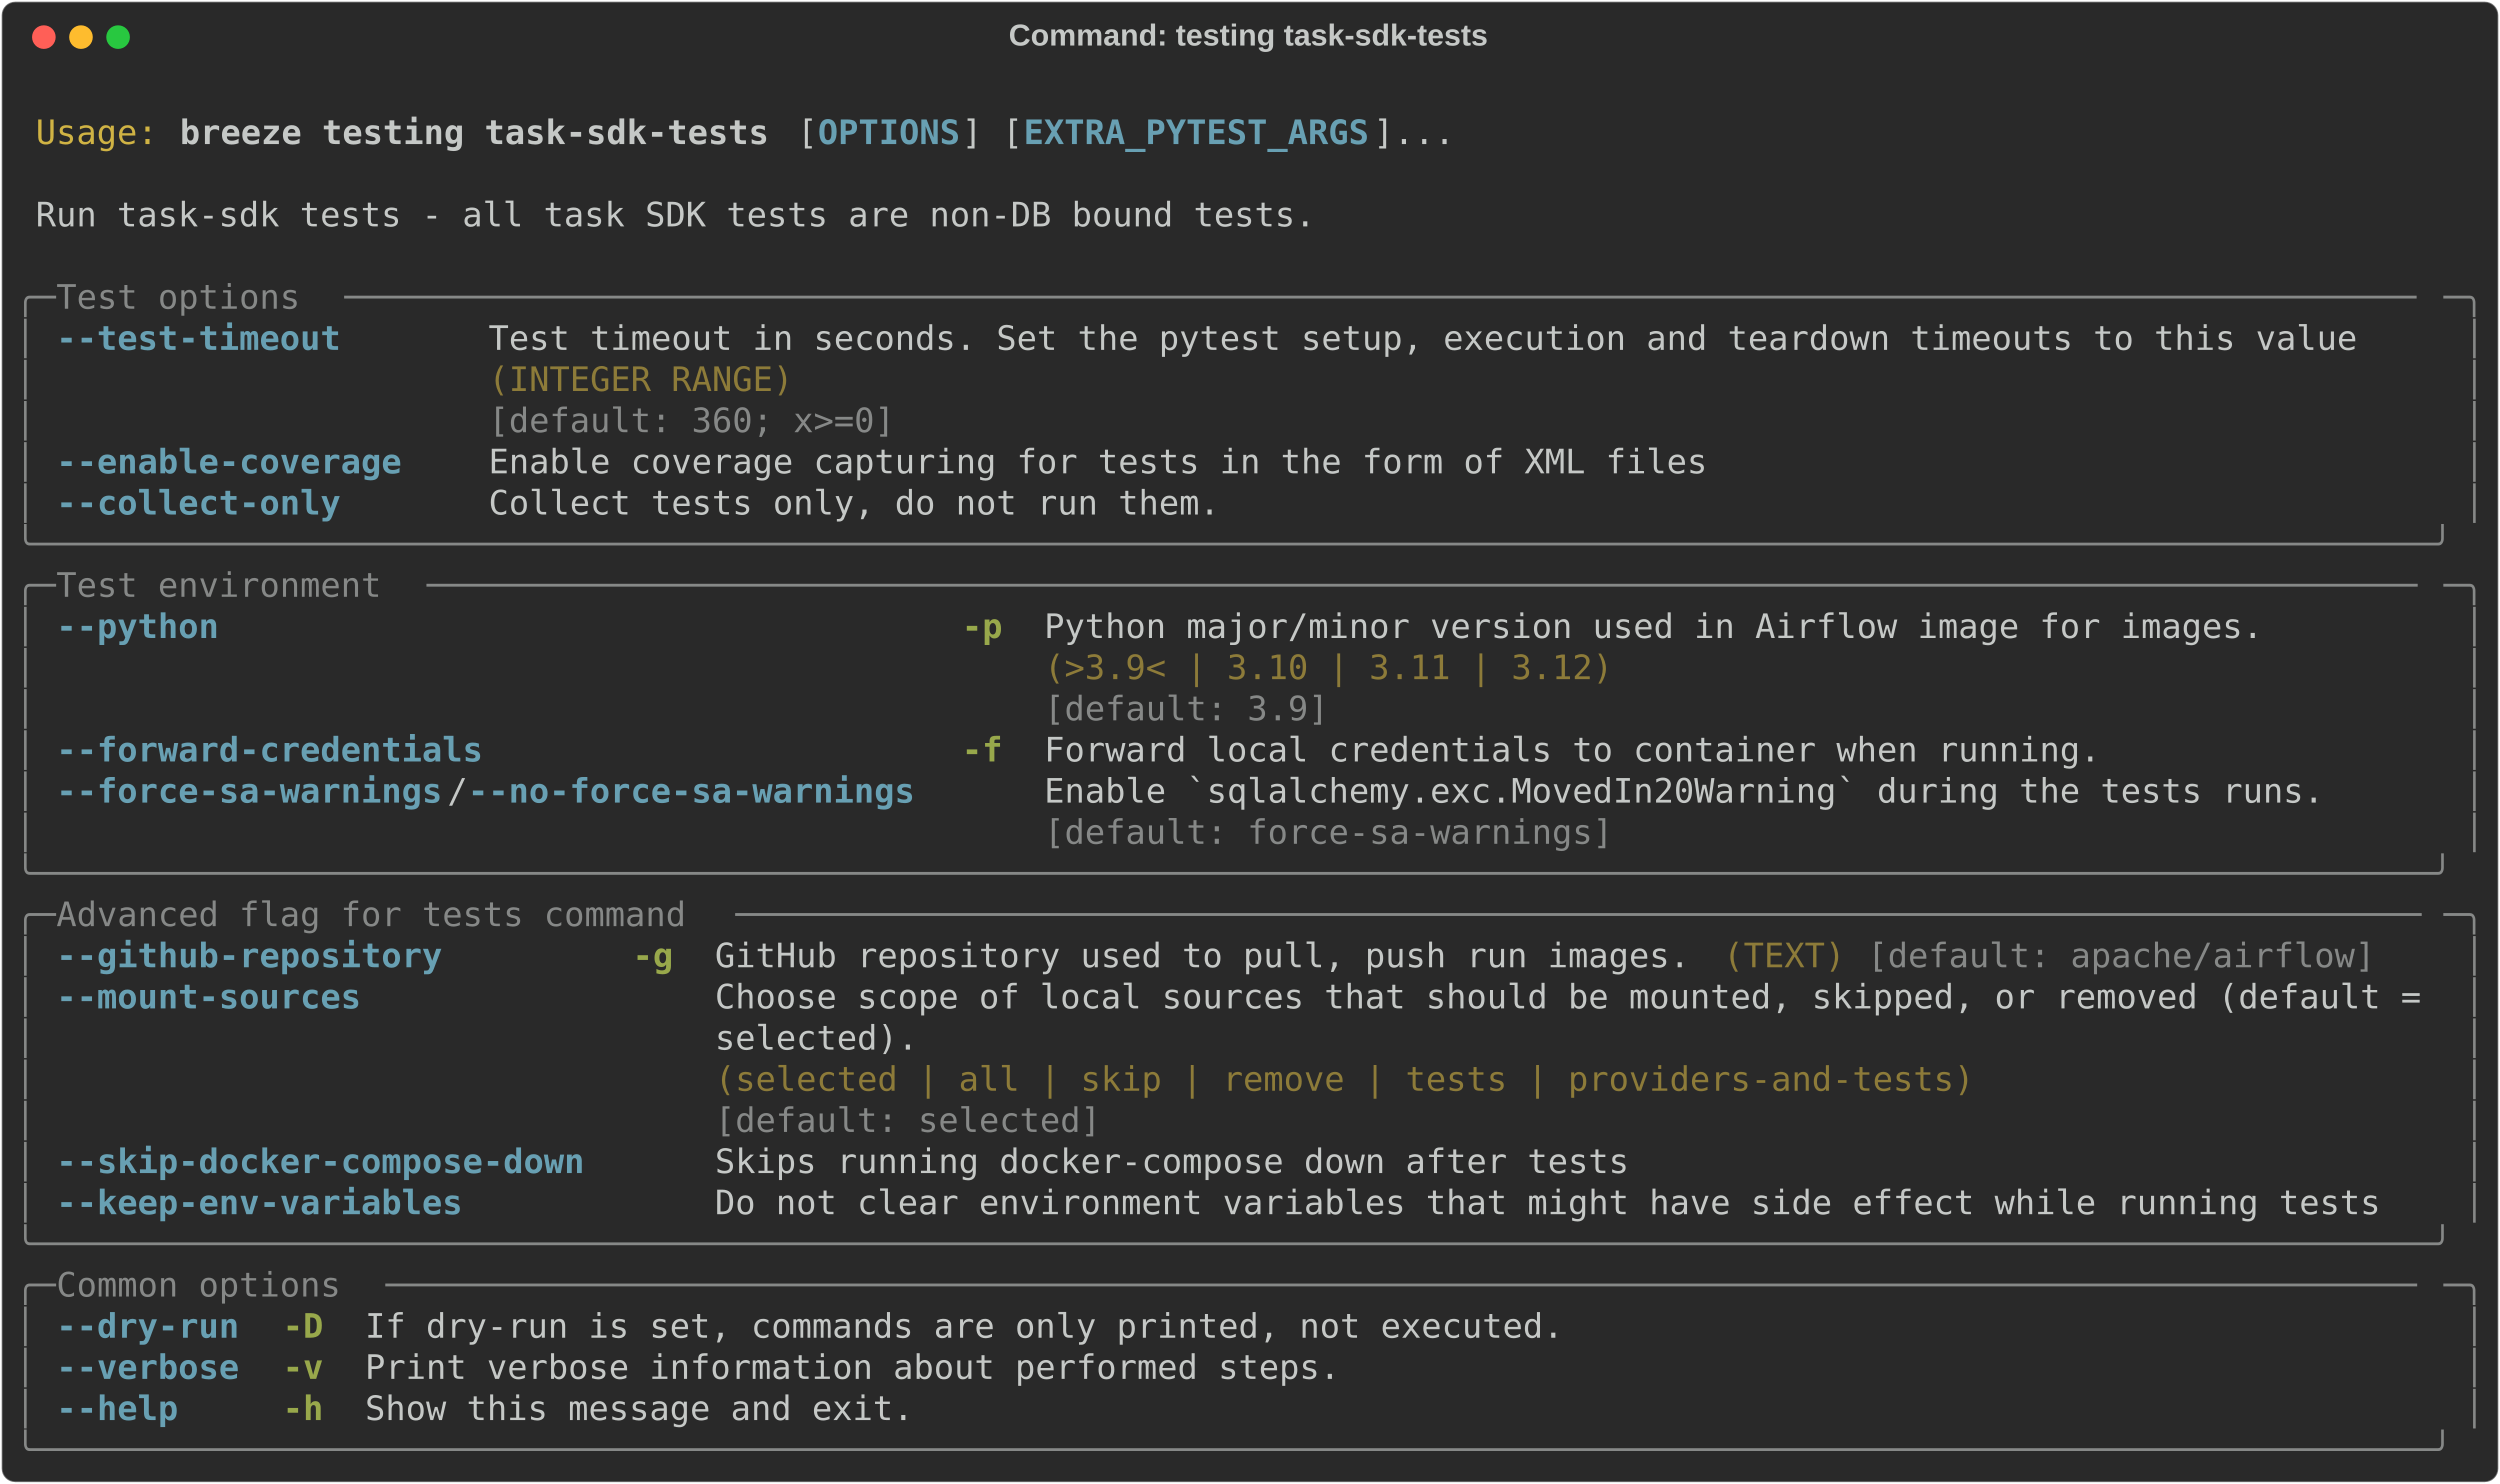
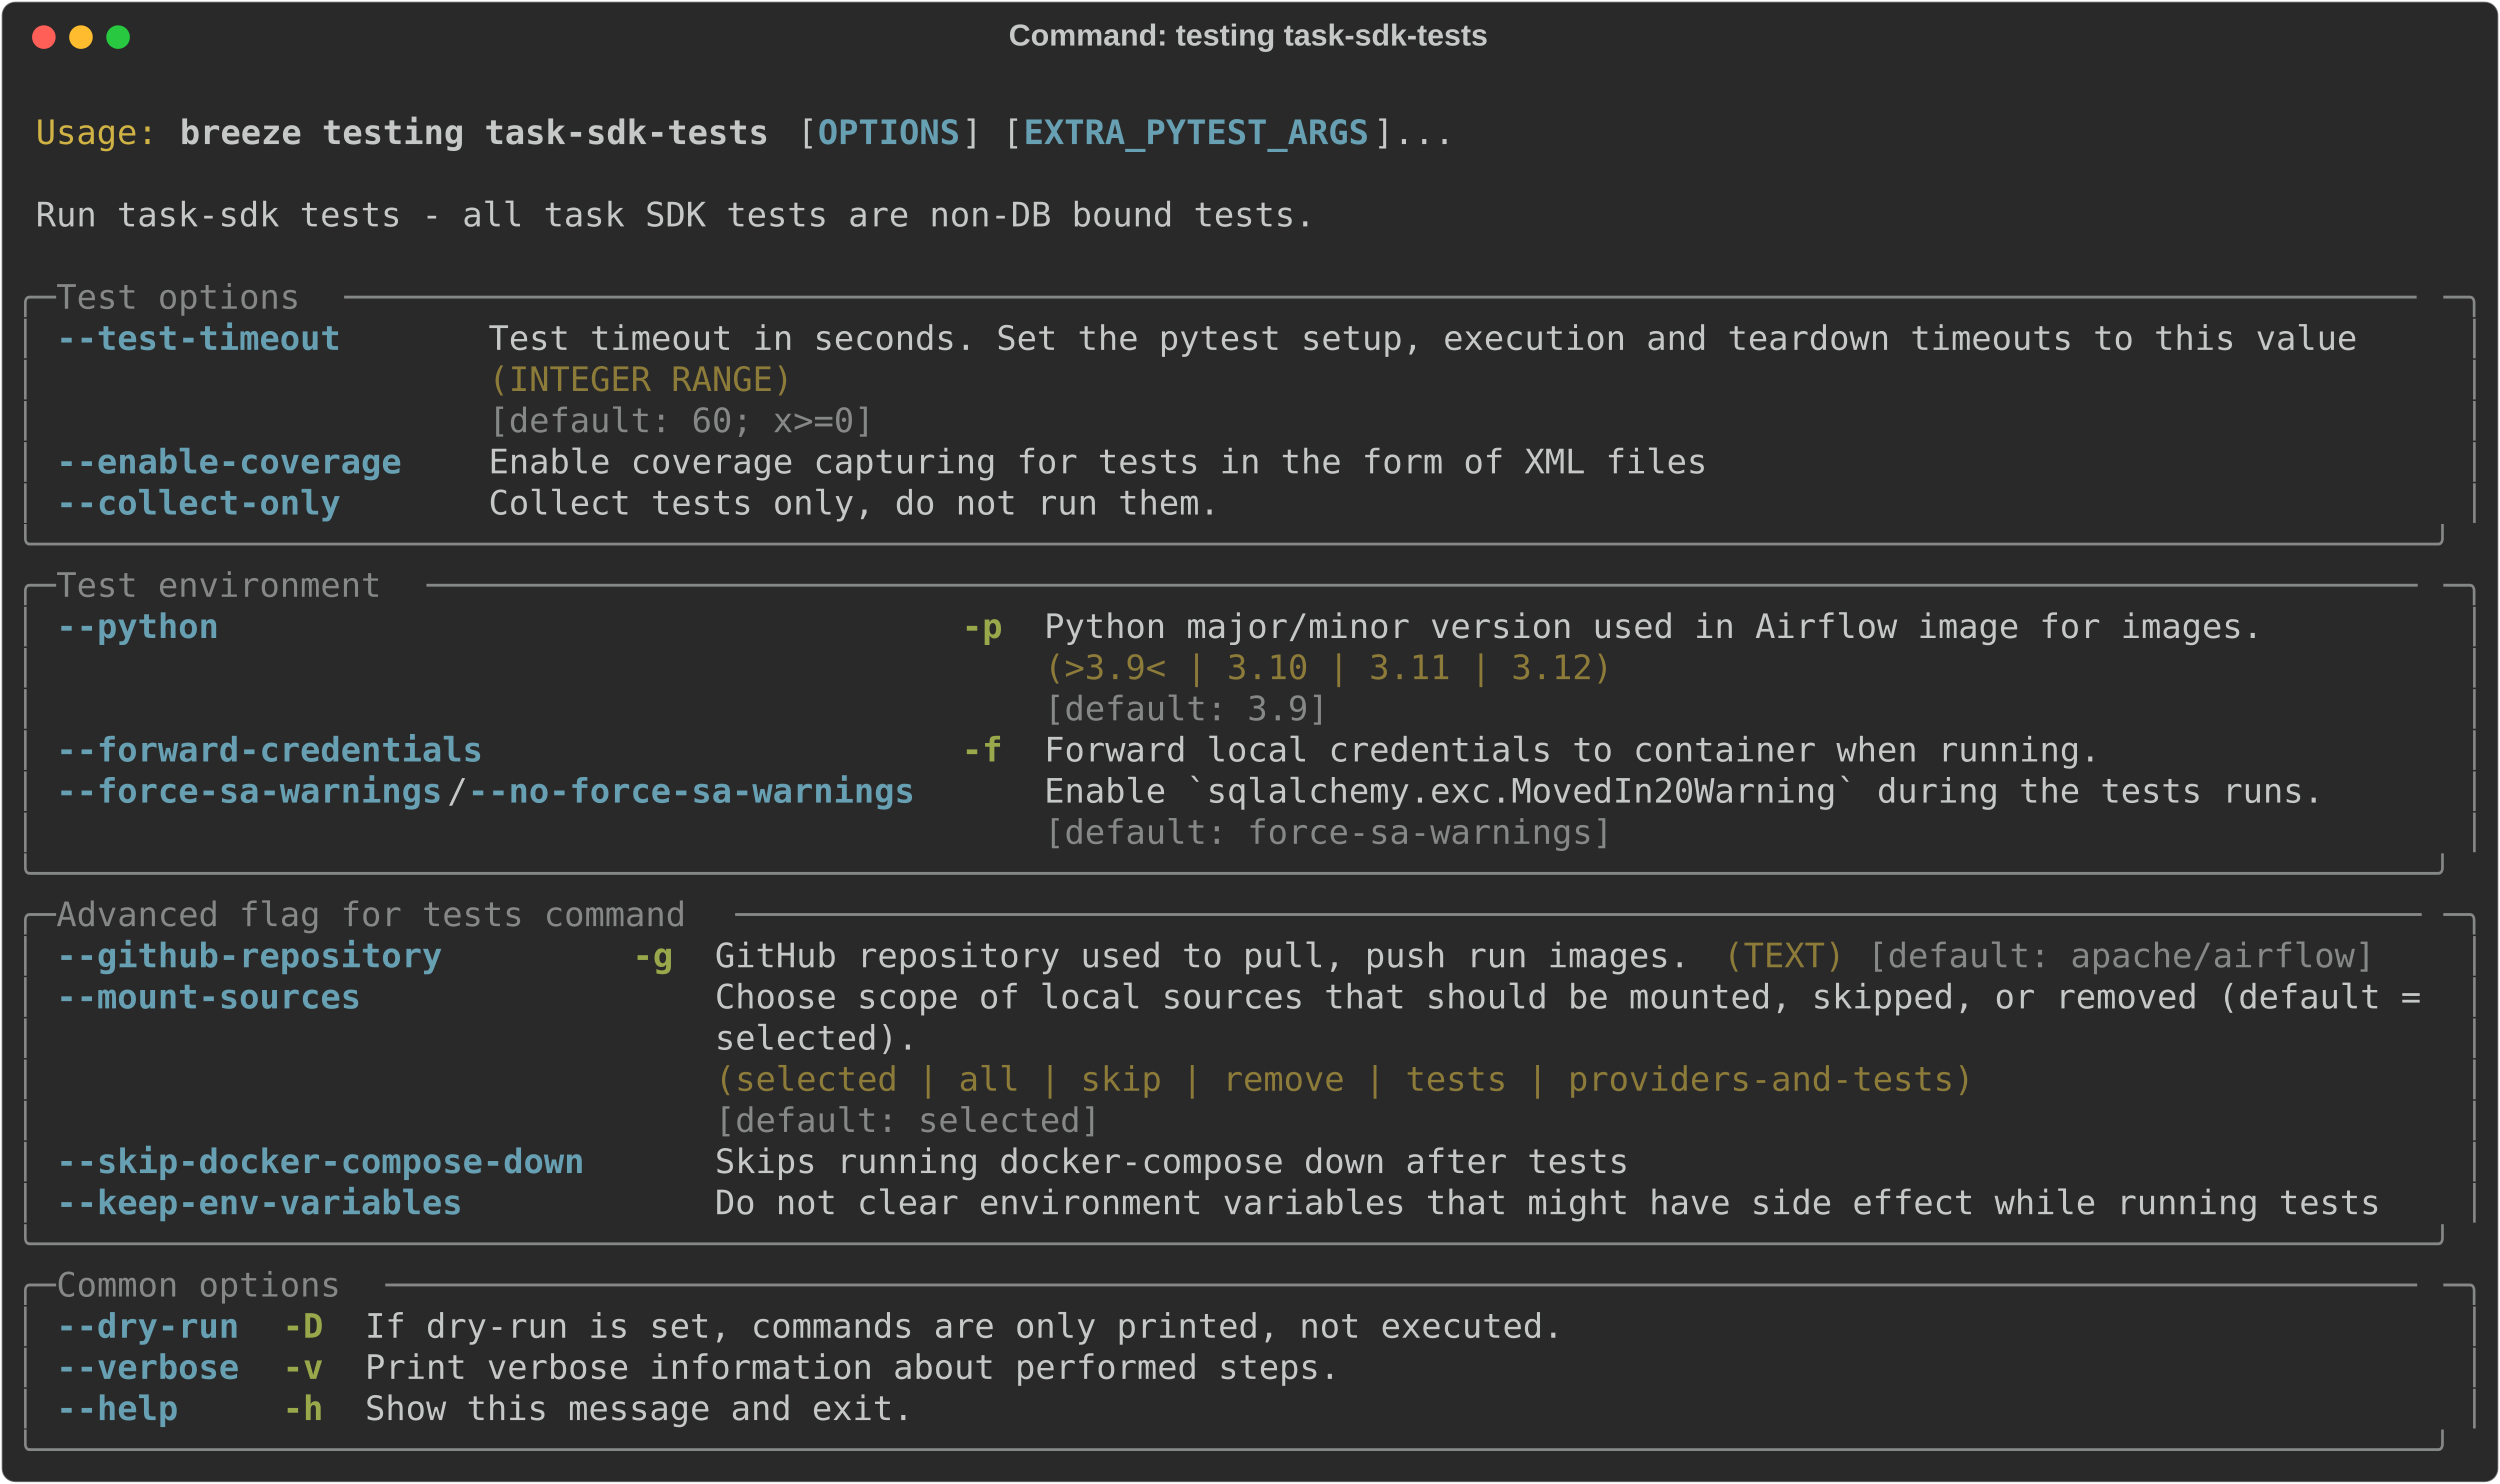
<svg xmlns="http://www.w3.org/2000/svg" class="rich-terminal" viewBox="0 0 1482 879.6">
  <style>

    @font-face {
        font-family: "Fira Code";
        src: local("FiraCode-Regular"),
                url("https://cdnjs.cloudflare.com/ajax/libs/firacode/6.2.0/woff2/FiraCode-Regular.woff2") format("woff2"),
                url("https://cdnjs.cloudflare.com/ajax/libs/firacode/6.2.0/woff/FiraCode-Regular.woff") format("woff");
        font-style: normal;
        font-weight: 400;
    }
    @font-face {
        font-family: "Fira Code";
        src: local("FiraCode-Bold"),
                url("https://cdnjs.cloudflare.com/ajax/libs/firacode/6.2.0/woff2/FiraCode-Bold.woff2") format("woff2"),
                url("https://cdnjs.cloudflare.com/ajax/libs/firacode/6.2.0/woff/FiraCode-Bold.woff") format("woff");
        font-style: bold;
        font-weight: 700;
    }

    .breeze-testing-task-sdk-tests-matrix {
        font-family: Fira Code, monospace;
        font-size: 20px;
        line-height: 24.4px;
        font-variant-east-asian: full-width;
    }

    .breeze-testing-task-sdk-tests-title {
        font-size: 18px;
        font-weight: bold;
        font-family: arial;
    }

    .breeze-testing-task-sdk-tests-r1 { fill: #c5c8c6 }
.breeze-testing-task-sdk-tests-r2 { fill: #d0b344 }
.breeze-testing-task-sdk-tests-r3 { fill: #c5c8c6;font-weight: bold }
.breeze-testing-task-sdk-tests-r4 { fill: #68a0b3;font-weight: bold }
.breeze-testing-task-sdk-tests-r5 { fill: #868887 }
.breeze-testing-task-sdk-tests-r6 { fill: #8d7b39 }
.breeze-testing-task-sdk-tests-r7 { fill: #98a84b;font-weight: bold }
    </style>
  <defs>
    <clipPath id="breeze-testing-task-sdk-tests-clip-terminal">
      <rect x="0" y="0" width="1463.0" height="828.6" />
    </clipPath>
    <clipPath id="breeze-testing-task-sdk-tests-line-0">
      <rect x="0" y="1.5" width="1464" height="24.65" />
    </clipPath>
    <clipPath id="breeze-testing-task-sdk-tests-line-1">
      <rect x="0" y="25.9" width="1464" height="24.65" />
    </clipPath>
    <clipPath id="breeze-testing-task-sdk-tests-line-2">
      <rect x="0" y="50.3" width="1464" height="24.65" />
    </clipPath>
    <clipPath id="breeze-testing-task-sdk-tests-line-3">
      <rect x="0" y="74.7" width="1464" height="24.65" />
    </clipPath>
    <clipPath id="breeze-testing-task-sdk-tests-line-4">
      <rect x="0" y="99.1" width="1464" height="24.65" />
    </clipPath>
    <clipPath id="breeze-testing-task-sdk-tests-line-5">
      <rect x="0" y="123.5" width="1464" height="24.65" />
    </clipPath>
    <clipPath id="breeze-testing-task-sdk-tests-line-6">
      <rect x="0" y="147.9" width="1464" height="24.65" />
    </clipPath>
    <clipPath id="breeze-testing-task-sdk-tests-line-7">
      <rect x="0" y="172.3" width="1464" height="24.65" />
    </clipPath>
    <clipPath id="breeze-testing-task-sdk-tests-line-8">
      <rect x="0" y="196.7" width="1464" height="24.65" />
    </clipPath>
    <clipPath id="breeze-testing-task-sdk-tests-line-9">
      <rect x="0" y="221.1" width="1464" height="24.65" />
    </clipPath>
    <clipPath id="breeze-testing-task-sdk-tests-line-10">
      <rect x="0" y="245.5" width="1464" height="24.65" />
    </clipPath>
    <clipPath id="breeze-testing-task-sdk-tests-line-11">
      <rect x="0" y="269.9" width="1464" height="24.65" />
    </clipPath>
    <clipPath id="breeze-testing-task-sdk-tests-line-12">
      <rect x="0" y="294.3" width="1464" height="24.65" />
    </clipPath>
    <clipPath id="breeze-testing-task-sdk-tests-line-13">
      <rect x="0" y="318.7" width="1464" height="24.65" />
    </clipPath>
    <clipPath id="breeze-testing-task-sdk-tests-line-14">
      <rect x="0" y="343.1" width="1464" height="24.65" />
    </clipPath>
    <clipPath id="breeze-testing-task-sdk-tests-line-15">
      <rect x="0" y="367.5" width="1464" height="24.65" />
    </clipPath>
    <clipPath id="breeze-testing-task-sdk-tests-line-16">
      <rect x="0" y="391.9" width="1464" height="24.65" />
    </clipPath>
    <clipPath id="breeze-testing-task-sdk-tests-line-17">
      <rect x="0" y="416.3" width="1464" height="24.65" />
    </clipPath>
    <clipPath id="breeze-testing-task-sdk-tests-line-18">
      <rect x="0" y="440.7" width="1464" height="24.65" />
    </clipPath>
    <clipPath id="breeze-testing-task-sdk-tests-line-19">
      <rect x="0" y="465.1" width="1464" height="24.65" />
    </clipPath>
    <clipPath id="breeze-testing-task-sdk-tests-line-20">
      <rect x="0" y="489.5" width="1464" height="24.65" />
    </clipPath>
    <clipPath id="breeze-testing-task-sdk-tests-line-21">
      <rect x="0" y="513.9" width="1464" height="24.65" />
    </clipPath>
    <clipPath id="breeze-testing-task-sdk-tests-line-22">
      <rect x="0" y="538.3" width="1464" height="24.65" />
    </clipPath>
    <clipPath id="breeze-testing-task-sdk-tests-line-23">
      <rect x="0" y="562.7" width="1464" height="24.65" />
    </clipPath>
    <clipPath id="breeze-testing-task-sdk-tests-line-24">
      <rect x="0" y="587.1" width="1464" height="24.65" />
    </clipPath>
    <clipPath id="breeze-testing-task-sdk-tests-line-25">
      <rect x="0" y="611.5" width="1464" height="24.65" />
    </clipPath>
    <clipPath id="breeze-testing-task-sdk-tests-line-26">
      <rect x="0" y="635.9" width="1464" height="24.65" />
    </clipPath>
    <clipPath id="breeze-testing-task-sdk-tests-line-27">
      <rect x="0" y="660.3" width="1464" height="24.65" />
    </clipPath>
    <clipPath id="breeze-testing-task-sdk-tests-line-28">
      <rect x="0" y="684.7" width="1464" height="24.65" />
    </clipPath>
    <clipPath id="breeze-testing-task-sdk-tests-line-29">
      <rect x="0" y="709.1" width="1464" height="24.65" />
    </clipPath>
    <clipPath id="breeze-testing-task-sdk-tests-line-30">
      <rect x="0" y="733.5" width="1464" height="24.65" />
    </clipPath>
    <clipPath id="breeze-testing-task-sdk-tests-line-31">
      <rect x="0" y="757.9" width="1464" height="24.65" />
    </clipPath>
    <clipPath id="breeze-testing-task-sdk-tests-line-32">
      <rect x="0" y="782.3" width="1464" height="24.65" />
    </clipPath>
  </defs>
  <rect fill="#292929" stroke="rgba(255,255,255,0.35)" stroke-width="1" x="1" y="1" width="1480" height="877.6" rx="8" />
  <text class="breeze-testing-task-sdk-tests-title" fill="#c5c8c6" text-anchor="middle" x="740" y="27">Command: testing task-sdk-tests</text>
  <g transform="translate(26,22)">
    <circle cx="0" cy="0" r="7" fill="#ff5f57" />
    <circle cx="22" cy="0" r="7" fill="#febc2e" />
    <circle cx="44" cy="0" r="7" fill="#28c840" />
  </g>
  <g transform="translate(9, 41)" clip-path="url(#breeze-testing-task-sdk-tests-clip-terminal)">
    <g class="breeze-testing-task-sdk-tests-matrix">
      <text class="breeze-testing-task-sdk-tests-r1" x="1464" y="20" textLength="12.2" clip-path="url(#breeze-testing-task-sdk-tests-line-0)">
</text>
      <text class="breeze-testing-task-sdk-tests-r2" x="12.2" y="44.4" textLength="73.2" clip-path="url(#breeze-testing-task-sdk-tests-line-1)">Usage:</text>
      <text class="breeze-testing-task-sdk-tests-r3" x="97.6" y="44.4" textLength="353.8" clip-path="url(#breeze-testing-task-sdk-tests-line-1)">breeze testing task-sdk-tests</text>
      <text class="breeze-testing-task-sdk-tests-r1" x="463.6" y="44.4" textLength="12.2" clip-path="url(#breeze-testing-task-sdk-tests-line-1)">[</text>
      <text class="breeze-testing-task-sdk-tests-r4" x="475.8" y="44.4" textLength="85.4" clip-path="url(#breeze-testing-task-sdk-tests-line-1)">OPTIONS</text>
      <text class="breeze-testing-task-sdk-tests-r1" x="561.2" y="44.4" textLength="36.6" clip-path="url(#breeze-testing-task-sdk-tests-line-1)">] [</text>
      <text class="breeze-testing-task-sdk-tests-r4" x="597.8" y="44.4" textLength="207.4" clip-path="url(#breeze-testing-task-sdk-tests-line-1)">EXTRA_PYTEST_ARGS</text>
      <text class="breeze-testing-task-sdk-tests-r1" x="805.2" y="44.4" textLength="48.8" clip-path="url(#breeze-testing-task-sdk-tests-line-1)">]...</text>
      <text class="breeze-testing-task-sdk-tests-r1" x="1464" y="44.4" textLength="12.2" clip-path="url(#breeze-testing-task-sdk-tests-line-1)">
</text>
      <text class="breeze-testing-task-sdk-tests-r1" x="1464" y="68.8" textLength="12.2" clip-path="url(#breeze-testing-task-sdk-tests-line-2)">
</text>
      <text class="breeze-testing-task-sdk-tests-r1" x="12.2" y="93.2" textLength="768.6" clip-path="url(#breeze-testing-task-sdk-tests-line-3)">Run task-sdk tests - all task SDK tests are non-DB bound tests.</text>
      <text class="breeze-testing-task-sdk-tests-r1" x="1464" y="93.2" textLength="12.2" clip-path="url(#breeze-testing-task-sdk-tests-line-3)">
</text>
      <text class="breeze-testing-task-sdk-tests-r1" x="1464" y="117.6" textLength="12.2" clip-path="url(#breeze-testing-task-sdk-tests-line-4)">
</text>
      <text class="breeze-testing-task-sdk-tests-r5" x="0" y="142" textLength="24.4" clip-path="url(#breeze-testing-task-sdk-tests-line-5)">╭─</text>
      <text class="breeze-testing-task-sdk-tests-r5" x="24.4" y="142" textLength="170.8" clip-path="url(#breeze-testing-task-sdk-tests-line-5)"> Test options </text>
      <text class="breeze-testing-task-sdk-tests-r5" x="195.2" y="142" textLength="1244.4" clip-path="url(#breeze-testing-task-sdk-tests-line-5)">──────────────────────────────────────────────────────────────────────────────────────────────────────</text>
      <text class="breeze-testing-task-sdk-tests-r5" x="1439.6" y="142" textLength="24.4" clip-path="url(#breeze-testing-task-sdk-tests-line-5)">─╮</text>
      <text class="breeze-testing-task-sdk-tests-r1" x="1464" y="142" textLength="12.2" clip-path="url(#breeze-testing-task-sdk-tests-line-5)">
</text>
      <text class="breeze-testing-task-sdk-tests-r5" x="0" y="166.4" textLength="12.2" clip-path="url(#breeze-testing-task-sdk-tests-line-6)">│</text>
      <text class="breeze-testing-task-sdk-tests-r4" x="24.4" y="166.4" textLength="170.8" clip-path="url(#breeze-testing-task-sdk-tests-line-6)">--test-timeout</text>
      <text class="breeze-testing-task-sdk-tests-r1" x="280.6" y="166.4" textLength="1122.4" clip-path="url(#breeze-testing-task-sdk-tests-line-6)">Test timeout in seconds. Set the pytest setup, execution and teardown timeouts to this value</text>
      <text class="breeze-testing-task-sdk-tests-r5" x="1451.8" y="166.4" textLength="12.2" clip-path="url(#breeze-testing-task-sdk-tests-line-6)">│</text>
      <text class="breeze-testing-task-sdk-tests-r1" x="1464" y="166.4" textLength="12.2" clip-path="url(#breeze-testing-task-sdk-tests-line-6)">
</text>
      <text class="breeze-testing-task-sdk-tests-r5" x="0" y="190.8" textLength="12.2" clip-path="url(#breeze-testing-task-sdk-tests-line-7)">│</text>
      <text class="breeze-testing-task-sdk-tests-r6" x="280.6" y="190.8" textLength="1122.4" clip-path="url(#breeze-testing-task-sdk-tests-line-7)">(INTEGER RANGE)                                                                             </text>
      <text class="breeze-testing-task-sdk-tests-r5" x="1451.8" y="190.8" textLength="12.2" clip-path="url(#breeze-testing-task-sdk-tests-line-7)">│</text>
      <text class="breeze-testing-task-sdk-tests-r1" x="1464" y="190.8" textLength="12.2" clip-path="url(#breeze-testing-task-sdk-tests-line-7)">
</text>
      <text class="breeze-testing-task-sdk-tests-r5" x="0" y="215.2" textLength="12.2" clip-path="url(#breeze-testing-task-sdk-tests-line-8)">│</text>
-       <text class="breeze-testing-task-sdk-tests-r5" x="280.6" y="215.2" textLength="1122.4" clip-path="url(#breeze-testing-task-sdk-tests-line-8)">[default: 360; x&gt;=0]                                                                        </text>
+       <text class="breeze-testing-task-sdk-tests-r5" x="280.6" y="215.2" textLength="1122.4" clip-path="url(#breeze-testing-task-sdk-tests-line-8)">[default: 60; x&gt;=0]                                                                         </text>
      <text class="breeze-testing-task-sdk-tests-r5" x="1451.8" y="215.2" textLength="12.2" clip-path="url(#breeze-testing-task-sdk-tests-line-8)">│</text>
      <text class="breeze-testing-task-sdk-tests-r1" x="1464" y="215.2" textLength="12.2" clip-path="url(#breeze-testing-task-sdk-tests-line-8)">
</text>
      <text class="breeze-testing-task-sdk-tests-r5" x="0" y="239.6" textLength="12.2" clip-path="url(#breeze-testing-task-sdk-tests-line-9)">│</text>
      <text class="breeze-testing-task-sdk-tests-r4" x="24.4" y="239.6" textLength="207.4" clip-path="url(#breeze-testing-task-sdk-tests-line-9)">--enable-coverage</text>
      <text class="breeze-testing-task-sdk-tests-r1" x="280.6" y="239.6" textLength="732" clip-path="url(#breeze-testing-task-sdk-tests-line-9)">Enable coverage capturing for tests in the form of XML files</text>
      <text class="breeze-testing-task-sdk-tests-r5" x="1451.8" y="239.6" textLength="12.2" clip-path="url(#breeze-testing-task-sdk-tests-line-9)">│</text>
      <text class="breeze-testing-task-sdk-tests-r1" x="1464" y="239.6" textLength="12.2" clip-path="url(#breeze-testing-task-sdk-tests-line-9)">
</text>
      <text class="breeze-testing-task-sdk-tests-r5" x="0" y="264" textLength="12.2" clip-path="url(#breeze-testing-task-sdk-tests-line-10)">│</text>
      <text class="breeze-testing-task-sdk-tests-r4" x="24.4" y="264" textLength="170.8" clip-path="url(#breeze-testing-task-sdk-tests-line-10)">--collect-only</text>
      <text class="breeze-testing-task-sdk-tests-r1" x="280.6" y="264" textLength="439.2" clip-path="url(#breeze-testing-task-sdk-tests-line-10)">Collect tests only, do not run them.</text>
      <text class="breeze-testing-task-sdk-tests-r5" x="1451.8" y="264" textLength="12.2" clip-path="url(#breeze-testing-task-sdk-tests-line-10)">│</text>
      <text class="breeze-testing-task-sdk-tests-r1" x="1464" y="264" textLength="12.2" clip-path="url(#breeze-testing-task-sdk-tests-line-10)">
</text>
      <text class="breeze-testing-task-sdk-tests-r5" x="0" y="288.4" textLength="1464" clip-path="url(#breeze-testing-task-sdk-tests-line-11)">╰──────────────────────────────────────────────────────────────────────────────────────────────────────────────────────╯</text>
      <text class="breeze-testing-task-sdk-tests-r1" x="1464" y="288.4" textLength="12.2" clip-path="url(#breeze-testing-task-sdk-tests-line-11)">
</text>
      <text class="breeze-testing-task-sdk-tests-r5" x="0" y="312.8" textLength="24.4" clip-path="url(#breeze-testing-task-sdk-tests-line-12)">╭─</text>
      <text class="breeze-testing-task-sdk-tests-r5" x="24.4" y="312.8" textLength="219.6" clip-path="url(#breeze-testing-task-sdk-tests-line-12)"> Test environment </text>
      <text class="breeze-testing-task-sdk-tests-r5" x="244" y="312.8" textLength="1195.6" clip-path="url(#breeze-testing-task-sdk-tests-line-12)">──────────────────────────────────────────────────────────────────────────────────────────────────</text>
      <text class="breeze-testing-task-sdk-tests-r5" x="1439.6" y="312.8" textLength="24.4" clip-path="url(#breeze-testing-task-sdk-tests-line-12)">─╮</text>
      <text class="breeze-testing-task-sdk-tests-r1" x="1464" y="312.8" textLength="12.2" clip-path="url(#breeze-testing-task-sdk-tests-line-12)">
</text>
      <text class="breeze-testing-task-sdk-tests-r5" x="0" y="337.2" textLength="12.2" clip-path="url(#breeze-testing-task-sdk-tests-line-13)">│</text>
      <text class="breeze-testing-task-sdk-tests-r4" x="24.4" y="337.2" textLength="97.6" clip-path="url(#breeze-testing-task-sdk-tests-line-13)">--python</text>
      <text class="breeze-testing-task-sdk-tests-r7" x="561.2" y="337.2" textLength="24.4" clip-path="url(#breeze-testing-task-sdk-tests-line-13)">-p</text>
      <text class="breeze-testing-task-sdk-tests-r1" x="610" y="337.2" textLength="732" clip-path="url(#breeze-testing-task-sdk-tests-line-13)">Python major/minor version used in Airflow image for images.</text>
      <text class="breeze-testing-task-sdk-tests-r5" x="1451.8" y="337.2" textLength="12.2" clip-path="url(#breeze-testing-task-sdk-tests-line-13)">│</text>
      <text class="breeze-testing-task-sdk-tests-r1" x="1464" y="337.2" textLength="12.2" clip-path="url(#breeze-testing-task-sdk-tests-line-13)">
</text>
      <text class="breeze-testing-task-sdk-tests-r5" x="0" y="361.6" textLength="12.2" clip-path="url(#breeze-testing-task-sdk-tests-line-14)">│</text>
      <text class="breeze-testing-task-sdk-tests-r6" x="610" y="361.6" textLength="732" clip-path="url(#breeze-testing-task-sdk-tests-line-14)">(&gt;3.9&lt; | 3.10 | 3.11 | 3.12)                                </text>
      <text class="breeze-testing-task-sdk-tests-r5" x="1451.8" y="361.6" textLength="12.2" clip-path="url(#breeze-testing-task-sdk-tests-line-14)">│</text>
      <text class="breeze-testing-task-sdk-tests-r1" x="1464" y="361.6" textLength="12.2" clip-path="url(#breeze-testing-task-sdk-tests-line-14)">
</text>
      <text class="breeze-testing-task-sdk-tests-r5" x="0" y="386" textLength="12.2" clip-path="url(#breeze-testing-task-sdk-tests-line-15)">│</text>
      <text class="breeze-testing-task-sdk-tests-r5" x="610" y="386" textLength="732" clip-path="url(#breeze-testing-task-sdk-tests-line-15)">[default: 3.9]                                              </text>
      <text class="breeze-testing-task-sdk-tests-r5" x="1451.8" y="386" textLength="12.2" clip-path="url(#breeze-testing-task-sdk-tests-line-15)">│</text>
      <text class="breeze-testing-task-sdk-tests-r1" x="1464" y="386" textLength="12.2" clip-path="url(#breeze-testing-task-sdk-tests-line-15)">
</text>
      <text class="breeze-testing-task-sdk-tests-r5" x="0" y="410.4" textLength="12.2" clip-path="url(#breeze-testing-task-sdk-tests-line-16)">│</text>
      <text class="breeze-testing-task-sdk-tests-r4" x="24.4" y="410.4" textLength="256.2" clip-path="url(#breeze-testing-task-sdk-tests-line-16)">--forward-credentials</text>
      <text class="breeze-testing-task-sdk-tests-r7" x="561.2" y="410.4" textLength="24.4" clip-path="url(#breeze-testing-task-sdk-tests-line-16)">-f</text>
      <text class="breeze-testing-task-sdk-tests-r1" x="610" y="410.4" textLength="634.4" clip-path="url(#breeze-testing-task-sdk-tests-line-16)">Forward local credentials to container when running.</text>
      <text class="breeze-testing-task-sdk-tests-r5" x="1451.8" y="410.4" textLength="12.2" clip-path="url(#breeze-testing-task-sdk-tests-line-16)">│</text>
      <text class="breeze-testing-task-sdk-tests-r1" x="1464" y="410.4" textLength="12.2" clip-path="url(#breeze-testing-task-sdk-tests-line-16)">
</text>
      <text class="breeze-testing-task-sdk-tests-r5" x="0" y="434.8" textLength="12.2" clip-path="url(#breeze-testing-task-sdk-tests-line-17)">│</text>
      <text class="breeze-testing-task-sdk-tests-r4" x="24.4" y="434.8" textLength="231.8" clip-path="url(#breeze-testing-task-sdk-tests-line-17)">--force-sa-warnings</text>
      <text class="breeze-testing-task-sdk-tests-r1" x="256.2" y="434.8" textLength="12.2" clip-path="url(#breeze-testing-task-sdk-tests-line-17)">/</text>
      <text class="breeze-testing-task-sdk-tests-r4" x="268.4" y="434.8" textLength="268.4" clip-path="url(#breeze-testing-task-sdk-tests-line-17)">--no-force-sa-warnings</text>
      <text class="breeze-testing-task-sdk-tests-r1" x="610" y="434.8" textLength="768.6" clip-path="url(#breeze-testing-task-sdk-tests-line-17)">Enable `sqlalchemy.exc.MovedIn20Warning` during the tests runs.</text>
      <text class="breeze-testing-task-sdk-tests-r5" x="1451.8" y="434.8" textLength="12.2" clip-path="url(#breeze-testing-task-sdk-tests-line-17)">│</text>
      <text class="breeze-testing-task-sdk-tests-r1" x="1464" y="434.8" textLength="12.2" clip-path="url(#breeze-testing-task-sdk-tests-line-17)">
</text>
      <text class="breeze-testing-task-sdk-tests-r5" x="0" y="459.2" textLength="12.2" clip-path="url(#breeze-testing-task-sdk-tests-line-18)">│</text>
      <text class="breeze-testing-task-sdk-tests-r5" x="610" y="459.2" textLength="768.6" clip-path="url(#breeze-testing-task-sdk-tests-line-18)">[default: force-sa-warnings]                                   </text>
      <text class="breeze-testing-task-sdk-tests-r5" x="1451.8" y="459.2" textLength="12.2" clip-path="url(#breeze-testing-task-sdk-tests-line-18)">│</text>
      <text class="breeze-testing-task-sdk-tests-r1" x="1464" y="459.2" textLength="12.2" clip-path="url(#breeze-testing-task-sdk-tests-line-18)">
</text>
      <text class="breeze-testing-task-sdk-tests-r5" x="0" y="483.6" textLength="1464" clip-path="url(#breeze-testing-task-sdk-tests-line-19)">╰──────────────────────────────────────────────────────────────────────────────────────────────────────────────────────╯</text>
      <text class="breeze-testing-task-sdk-tests-r1" x="1464" y="483.6" textLength="12.2" clip-path="url(#breeze-testing-task-sdk-tests-line-19)">
</text>
      <text class="breeze-testing-task-sdk-tests-r5" x="0" y="508" textLength="24.4" clip-path="url(#breeze-testing-task-sdk-tests-line-20)">╭─</text>
      <text class="breeze-testing-task-sdk-tests-r5" x="24.4" y="508" textLength="402.6" clip-path="url(#breeze-testing-task-sdk-tests-line-20)"> Advanced flag for tests command </text>
      <text class="breeze-testing-task-sdk-tests-r5" x="427" y="508" textLength="1012.6" clip-path="url(#breeze-testing-task-sdk-tests-line-20)">───────────────────────────────────────────────────────────────────────────────────</text>
      <text class="breeze-testing-task-sdk-tests-r5" x="1439.6" y="508" textLength="24.4" clip-path="url(#breeze-testing-task-sdk-tests-line-20)">─╮</text>
      <text class="breeze-testing-task-sdk-tests-r1" x="1464" y="508" textLength="12.2" clip-path="url(#breeze-testing-task-sdk-tests-line-20)">
</text>
      <text class="breeze-testing-task-sdk-tests-r5" x="0" y="532.4" textLength="12.2" clip-path="url(#breeze-testing-task-sdk-tests-line-21)">│</text>
      <text class="breeze-testing-task-sdk-tests-r4" x="24.4" y="532.4" textLength="231.8" clip-path="url(#breeze-testing-task-sdk-tests-line-21)">--github-repository</text>
      <text class="breeze-testing-task-sdk-tests-r7" x="366" y="532.4" textLength="24.4" clip-path="url(#breeze-testing-task-sdk-tests-line-21)">-g</text>
      <text class="breeze-testing-task-sdk-tests-r1" x="414.8" y="532.4" textLength="585.6" clip-path="url(#breeze-testing-task-sdk-tests-line-21)">GitHub repository used to pull, push run images.</text>
      <text class="breeze-testing-task-sdk-tests-r6" x="1012.6" y="532.4" textLength="73.2" clip-path="url(#breeze-testing-task-sdk-tests-line-21)">(TEXT)</text>
      <text class="breeze-testing-task-sdk-tests-r5" x="1098" y="532.4" textLength="305" clip-path="url(#breeze-testing-task-sdk-tests-line-21)">[default: apache/airflow]</text>
      <text class="breeze-testing-task-sdk-tests-r5" x="1451.8" y="532.4" textLength="12.2" clip-path="url(#breeze-testing-task-sdk-tests-line-21)">│</text>
      <text class="breeze-testing-task-sdk-tests-r1" x="1464" y="532.4" textLength="12.2" clip-path="url(#breeze-testing-task-sdk-tests-line-21)">
</text>
      <text class="breeze-testing-task-sdk-tests-r5" x="0" y="556.8" textLength="12.2" clip-path="url(#breeze-testing-task-sdk-tests-line-22)">│</text>
      <text class="breeze-testing-task-sdk-tests-r4" x="24.4" y="556.8" textLength="183" clip-path="url(#breeze-testing-task-sdk-tests-line-22)">--mount-sources</text>
      <text class="breeze-testing-task-sdk-tests-r1" x="414.8" y="556.8" textLength="1024.8" clip-path="url(#breeze-testing-task-sdk-tests-line-22)">Choose scope of local sources that should be mounted, skipped, or removed (default =</text>
      <text class="breeze-testing-task-sdk-tests-r5" x="1451.8" y="556.8" textLength="12.2" clip-path="url(#breeze-testing-task-sdk-tests-line-22)">│</text>
      <text class="breeze-testing-task-sdk-tests-r1" x="1464" y="556.8" textLength="12.2" clip-path="url(#breeze-testing-task-sdk-tests-line-22)">
</text>
      <text class="breeze-testing-task-sdk-tests-r5" x="0" y="581.2" textLength="12.2" clip-path="url(#breeze-testing-task-sdk-tests-line-23)">│</text>
      <text class="breeze-testing-task-sdk-tests-r1" x="414.8" y="581.2" textLength="1024.8" clip-path="url(#breeze-testing-task-sdk-tests-line-23)">selected).                                                                          </text>
      <text class="breeze-testing-task-sdk-tests-r5" x="1451.8" y="581.2" textLength="12.2" clip-path="url(#breeze-testing-task-sdk-tests-line-23)">│</text>
      <text class="breeze-testing-task-sdk-tests-r1" x="1464" y="581.2" textLength="12.2" clip-path="url(#breeze-testing-task-sdk-tests-line-23)">
</text>
      <text class="breeze-testing-task-sdk-tests-r5" x="0" y="605.6" textLength="12.2" clip-path="url(#breeze-testing-task-sdk-tests-line-24)">│</text>
      <text class="breeze-testing-task-sdk-tests-r6" x="414.8" y="605.6" textLength="1024.8" clip-path="url(#breeze-testing-task-sdk-tests-line-24)">(selected | all | skip | remove | tests | providers-and-tests)                      </text>
      <text class="breeze-testing-task-sdk-tests-r5" x="1451.8" y="605.6" textLength="12.2" clip-path="url(#breeze-testing-task-sdk-tests-line-24)">│</text>
      <text class="breeze-testing-task-sdk-tests-r1" x="1464" y="605.6" textLength="12.2" clip-path="url(#breeze-testing-task-sdk-tests-line-24)">
</text>
      <text class="breeze-testing-task-sdk-tests-r5" x="0" y="630" textLength="12.2" clip-path="url(#breeze-testing-task-sdk-tests-line-25)">│</text>
      <text class="breeze-testing-task-sdk-tests-r5" x="414.8" y="630" textLength="1024.8" clip-path="url(#breeze-testing-task-sdk-tests-line-25)">[default: selected]                                                                 </text>
      <text class="breeze-testing-task-sdk-tests-r5" x="1451.8" y="630" textLength="12.2" clip-path="url(#breeze-testing-task-sdk-tests-line-25)">│</text>
      <text class="breeze-testing-task-sdk-tests-r1" x="1464" y="630" textLength="12.2" clip-path="url(#breeze-testing-task-sdk-tests-line-25)">
</text>
      <text class="breeze-testing-task-sdk-tests-r5" x="0" y="654.4" textLength="12.2" clip-path="url(#breeze-testing-task-sdk-tests-line-26)">│</text>
      <text class="breeze-testing-task-sdk-tests-r4" x="24.4" y="654.4" textLength="317.2" clip-path="url(#breeze-testing-task-sdk-tests-line-26)">--skip-docker-compose-down</text>
      <text class="breeze-testing-task-sdk-tests-r1" x="414.8" y="654.4" textLength="549" clip-path="url(#breeze-testing-task-sdk-tests-line-26)">Skips running docker-compose down after tests</text>
      <text class="breeze-testing-task-sdk-tests-r5" x="1451.8" y="654.4" textLength="12.2" clip-path="url(#breeze-testing-task-sdk-tests-line-26)">│</text>
      <text class="breeze-testing-task-sdk-tests-r1" x="1464" y="654.4" textLength="12.2" clip-path="url(#breeze-testing-task-sdk-tests-line-26)">
</text>
      <text class="breeze-testing-task-sdk-tests-r5" x="0" y="678.8" textLength="12.2" clip-path="url(#breeze-testing-task-sdk-tests-line-27)">│</text>
      <text class="breeze-testing-task-sdk-tests-r4" x="24.4" y="678.8" textLength="244" clip-path="url(#breeze-testing-task-sdk-tests-line-27)">--keep-env-variables</text>
      <text class="breeze-testing-task-sdk-tests-r1" x="414.8" y="678.8" textLength="1000.4" clip-path="url(#breeze-testing-task-sdk-tests-line-27)">Do not clear environment variables that might have side effect while running tests</text>
      <text class="breeze-testing-task-sdk-tests-r5" x="1451.8" y="678.8" textLength="12.2" clip-path="url(#breeze-testing-task-sdk-tests-line-27)">│</text>
      <text class="breeze-testing-task-sdk-tests-r1" x="1464" y="678.8" textLength="12.2" clip-path="url(#breeze-testing-task-sdk-tests-line-27)">
</text>
      <text class="breeze-testing-task-sdk-tests-r5" x="0" y="703.2" textLength="1464" clip-path="url(#breeze-testing-task-sdk-tests-line-28)">╰──────────────────────────────────────────────────────────────────────────────────────────────────────────────────────╯</text>
      <text class="breeze-testing-task-sdk-tests-r1" x="1464" y="703.2" textLength="12.2" clip-path="url(#breeze-testing-task-sdk-tests-line-28)">
</text>
      <text class="breeze-testing-task-sdk-tests-r5" x="0" y="727.6" textLength="24.4" clip-path="url(#breeze-testing-task-sdk-tests-line-29)">╭─</text>
      <text class="breeze-testing-task-sdk-tests-r5" x="24.4" y="727.6" textLength="195.2" clip-path="url(#breeze-testing-task-sdk-tests-line-29)"> Common options </text>
      <text class="breeze-testing-task-sdk-tests-r5" x="219.6" y="727.6" textLength="1220" clip-path="url(#breeze-testing-task-sdk-tests-line-29)">────────────────────────────────────────────────────────────────────────────────────────────────────</text>
      <text class="breeze-testing-task-sdk-tests-r5" x="1439.6" y="727.6" textLength="24.4" clip-path="url(#breeze-testing-task-sdk-tests-line-29)">─╮</text>
      <text class="breeze-testing-task-sdk-tests-r1" x="1464" y="727.6" textLength="12.2" clip-path="url(#breeze-testing-task-sdk-tests-line-29)">
</text>
      <text class="breeze-testing-task-sdk-tests-r5" x="0" y="752" textLength="12.2" clip-path="url(#breeze-testing-task-sdk-tests-line-30)">│</text>
      <text class="breeze-testing-task-sdk-tests-r4" x="24.4" y="752" textLength="109.8" clip-path="url(#breeze-testing-task-sdk-tests-line-30)">--dry-run</text>
      <text class="breeze-testing-task-sdk-tests-r7" x="158.6" y="752" textLength="24.4" clip-path="url(#breeze-testing-task-sdk-tests-line-30)">-D</text>
      <text class="breeze-testing-task-sdk-tests-r1" x="207.4" y="752" textLength="719.8" clip-path="url(#breeze-testing-task-sdk-tests-line-30)">If dry-run is set, commands are only printed, not executed.</text>
      <text class="breeze-testing-task-sdk-tests-r5" x="1451.8" y="752" textLength="12.2" clip-path="url(#breeze-testing-task-sdk-tests-line-30)">│</text>
      <text class="breeze-testing-task-sdk-tests-r1" x="1464" y="752" textLength="12.2" clip-path="url(#breeze-testing-task-sdk-tests-line-30)">
</text>
      <text class="breeze-testing-task-sdk-tests-r5" x="0" y="776.4" textLength="12.2" clip-path="url(#breeze-testing-task-sdk-tests-line-31)">│</text>
      <text class="breeze-testing-task-sdk-tests-r4" x="24.4" y="776.4" textLength="109.8" clip-path="url(#breeze-testing-task-sdk-tests-line-31)">--verbose</text>
      <text class="breeze-testing-task-sdk-tests-r7" x="158.6" y="776.4" textLength="24.4" clip-path="url(#breeze-testing-task-sdk-tests-line-31)">-v</text>
      <text class="breeze-testing-task-sdk-tests-r1" x="207.4" y="776.4" textLength="585.6" clip-path="url(#breeze-testing-task-sdk-tests-line-31)">Print verbose information about performed steps.</text>
      <text class="breeze-testing-task-sdk-tests-r5" x="1451.8" y="776.4" textLength="12.2" clip-path="url(#breeze-testing-task-sdk-tests-line-31)">│</text>
      <text class="breeze-testing-task-sdk-tests-r1" x="1464" y="776.4" textLength="12.2" clip-path="url(#breeze-testing-task-sdk-tests-line-31)">
</text>
      <text class="breeze-testing-task-sdk-tests-r5" x="0" y="800.8" textLength="12.2" clip-path="url(#breeze-testing-task-sdk-tests-line-32)">│</text>
      <text class="breeze-testing-task-sdk-tests-r4" x="24.4" y="800.8" textLength="73.2" clip-path="url(#breeze-testing-task-sdk-tests-line-32)">--help</text>
      <text class="breeze-testing-task-sdk-tests-r7" x="158.6" y="800.8" textLength="24.4" clip-path="url(#breeze-testing-task-sdk-tests-line-32)">-h</text>
      <text class="breeze-testing-task-sdk-tests-r1" x="207.4" y="800.8" textLength="329.4" clip-path="url(#breeze-testing-task-sdk-tests-line-32)">Show this message and exit.</text>
      <text class="breeze-testing-task-sdk-tests-r5" x="1451.8" y="800.8" textLength="12.2" clip-path="url(#breeze-testing-task-sdk-tests-line-32)">│</text>
      <text class="breeze-testing-task-sdk-tests-r1" x="1464" y="800.8" textLength="12.2" clip-path="url(#breeze-testing-task-sdk-tests-line-32)">
</text>
      <text class="breeze-testing-task-sdk-tests-r5" x="0" y="825.2" textLength="1464" clip-path="url(#breeze-testing-task-sdk-tests-line-33)">╰──────────────────────────────────────────────────────────────────────────────────────────────────────────────────────╯</text>
      <text class="breeze-testing-task-sdk-tests-r1" x="1464" y="825.2" textLength="12.2" clip-path="url(#breeze-testing-task-sdk-tests-line-33)">
</text>
    </g>
  </g>
</svg>
